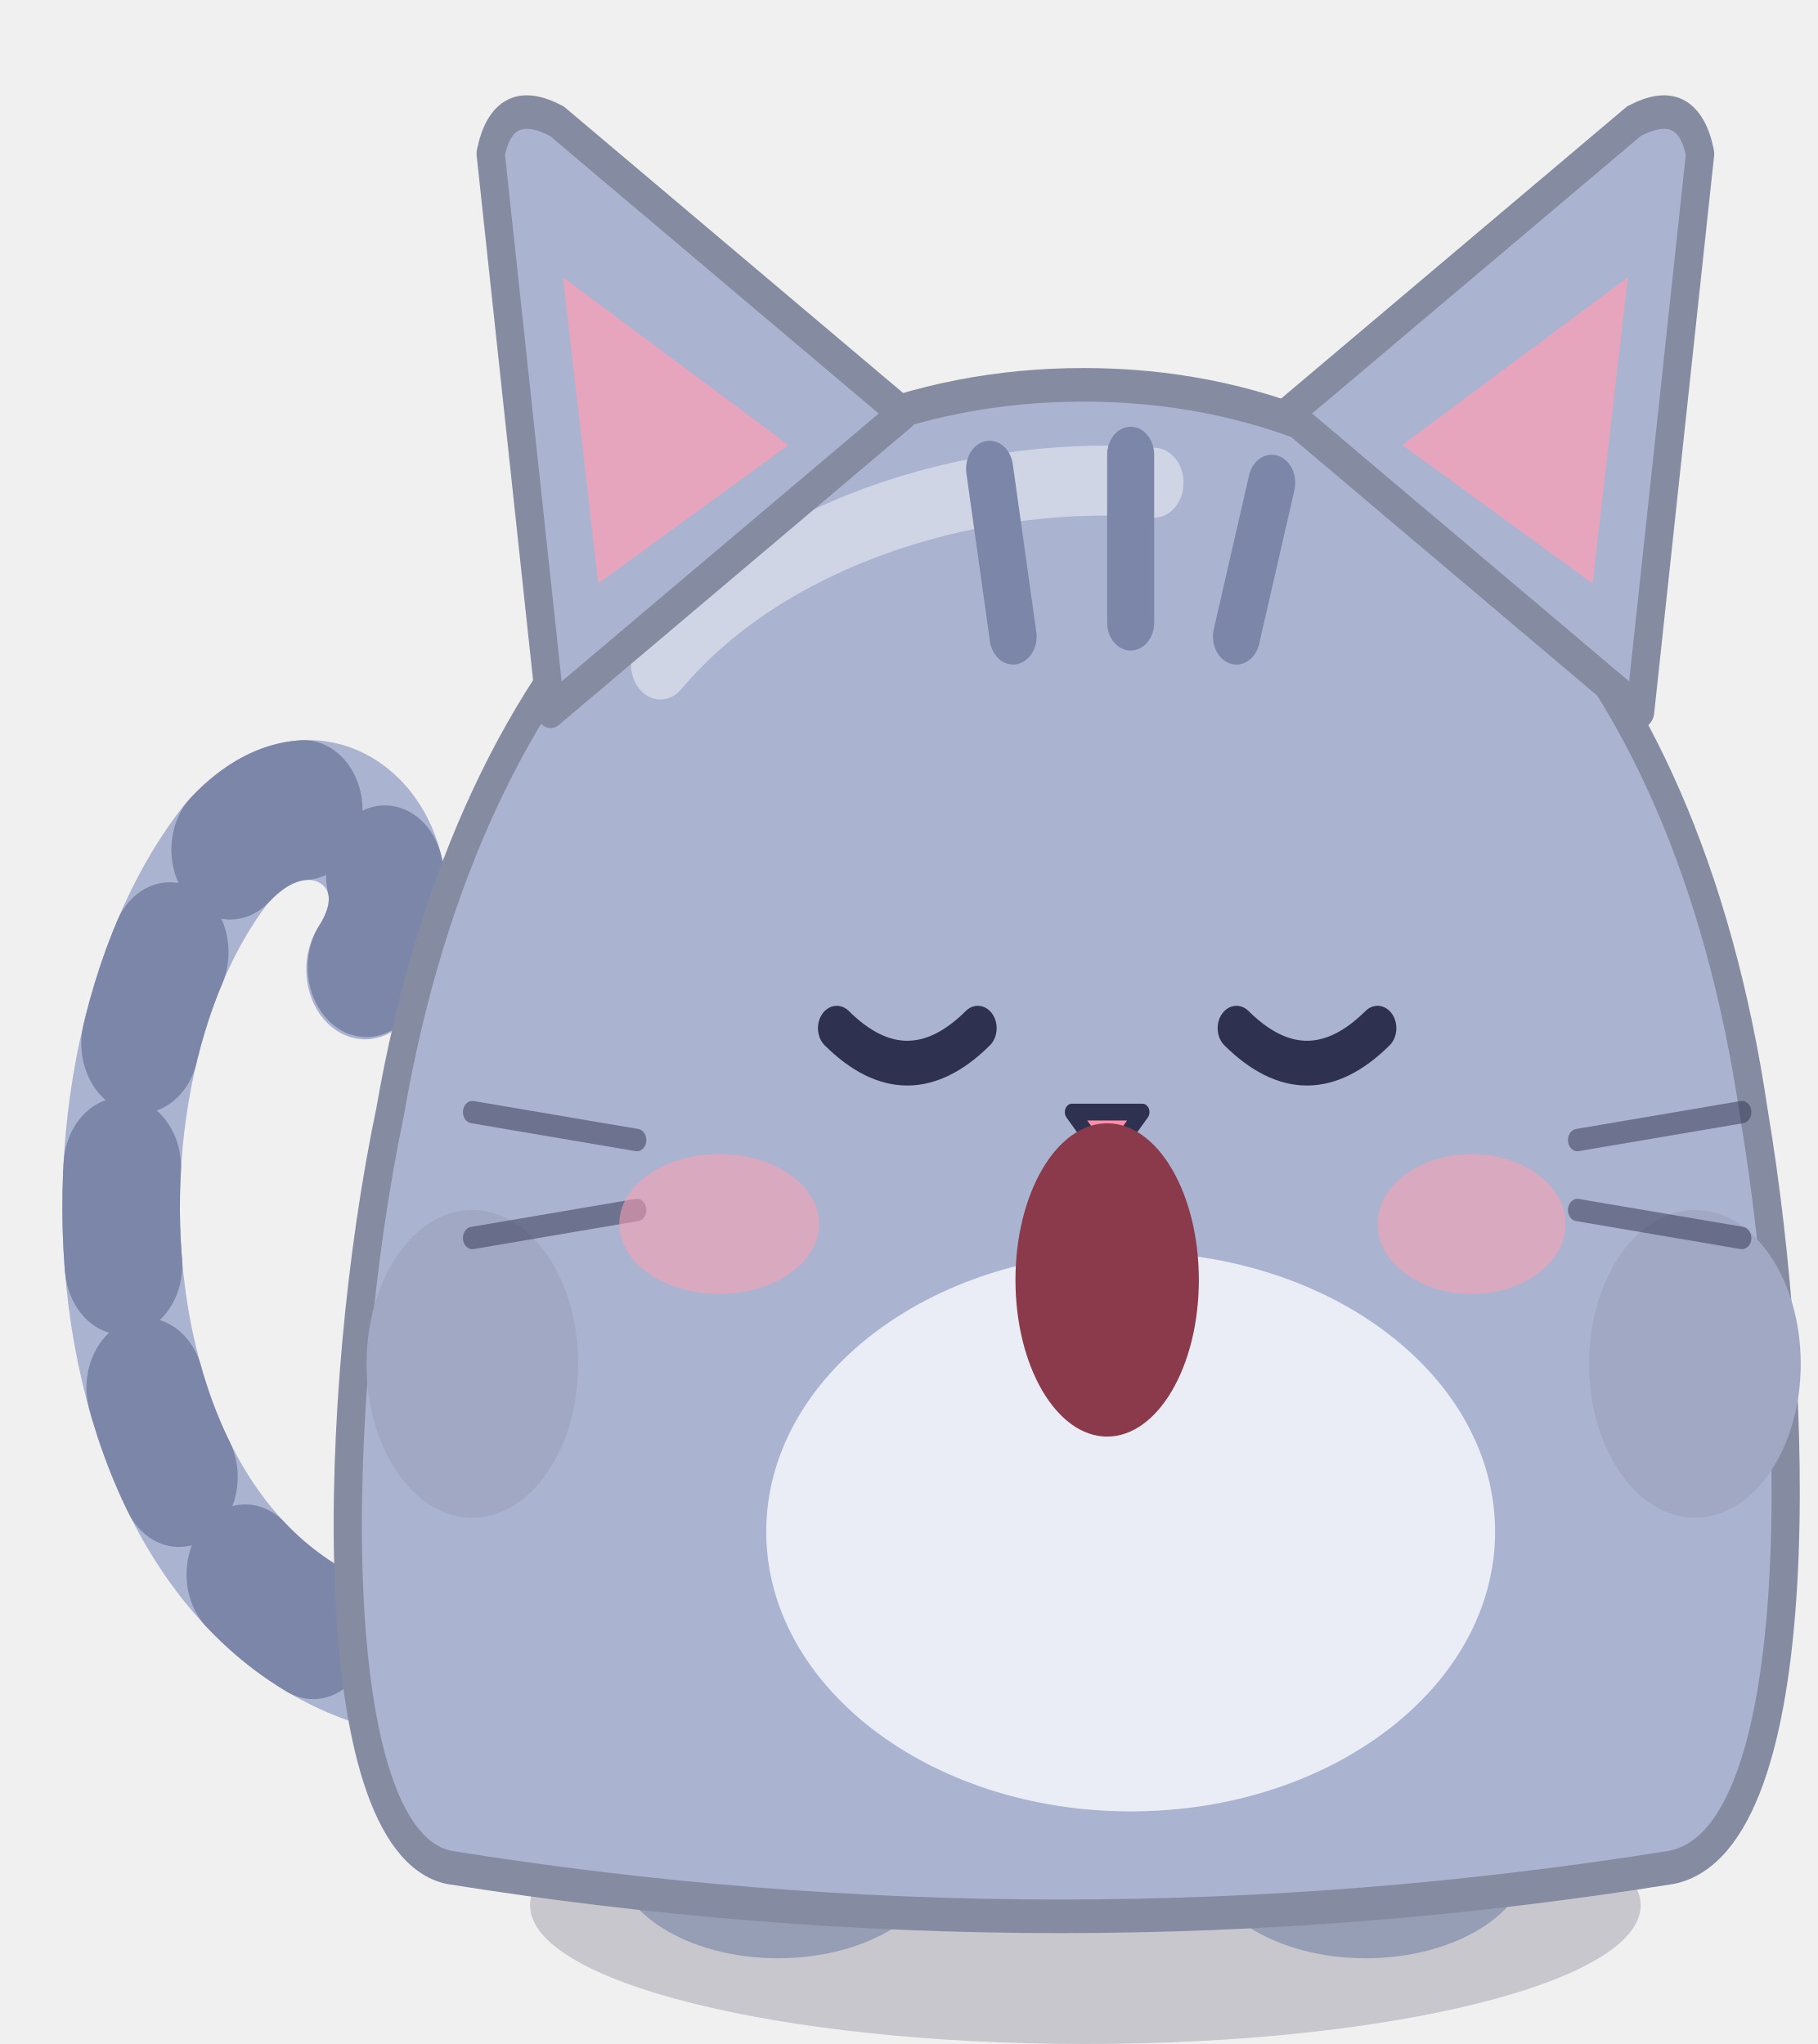
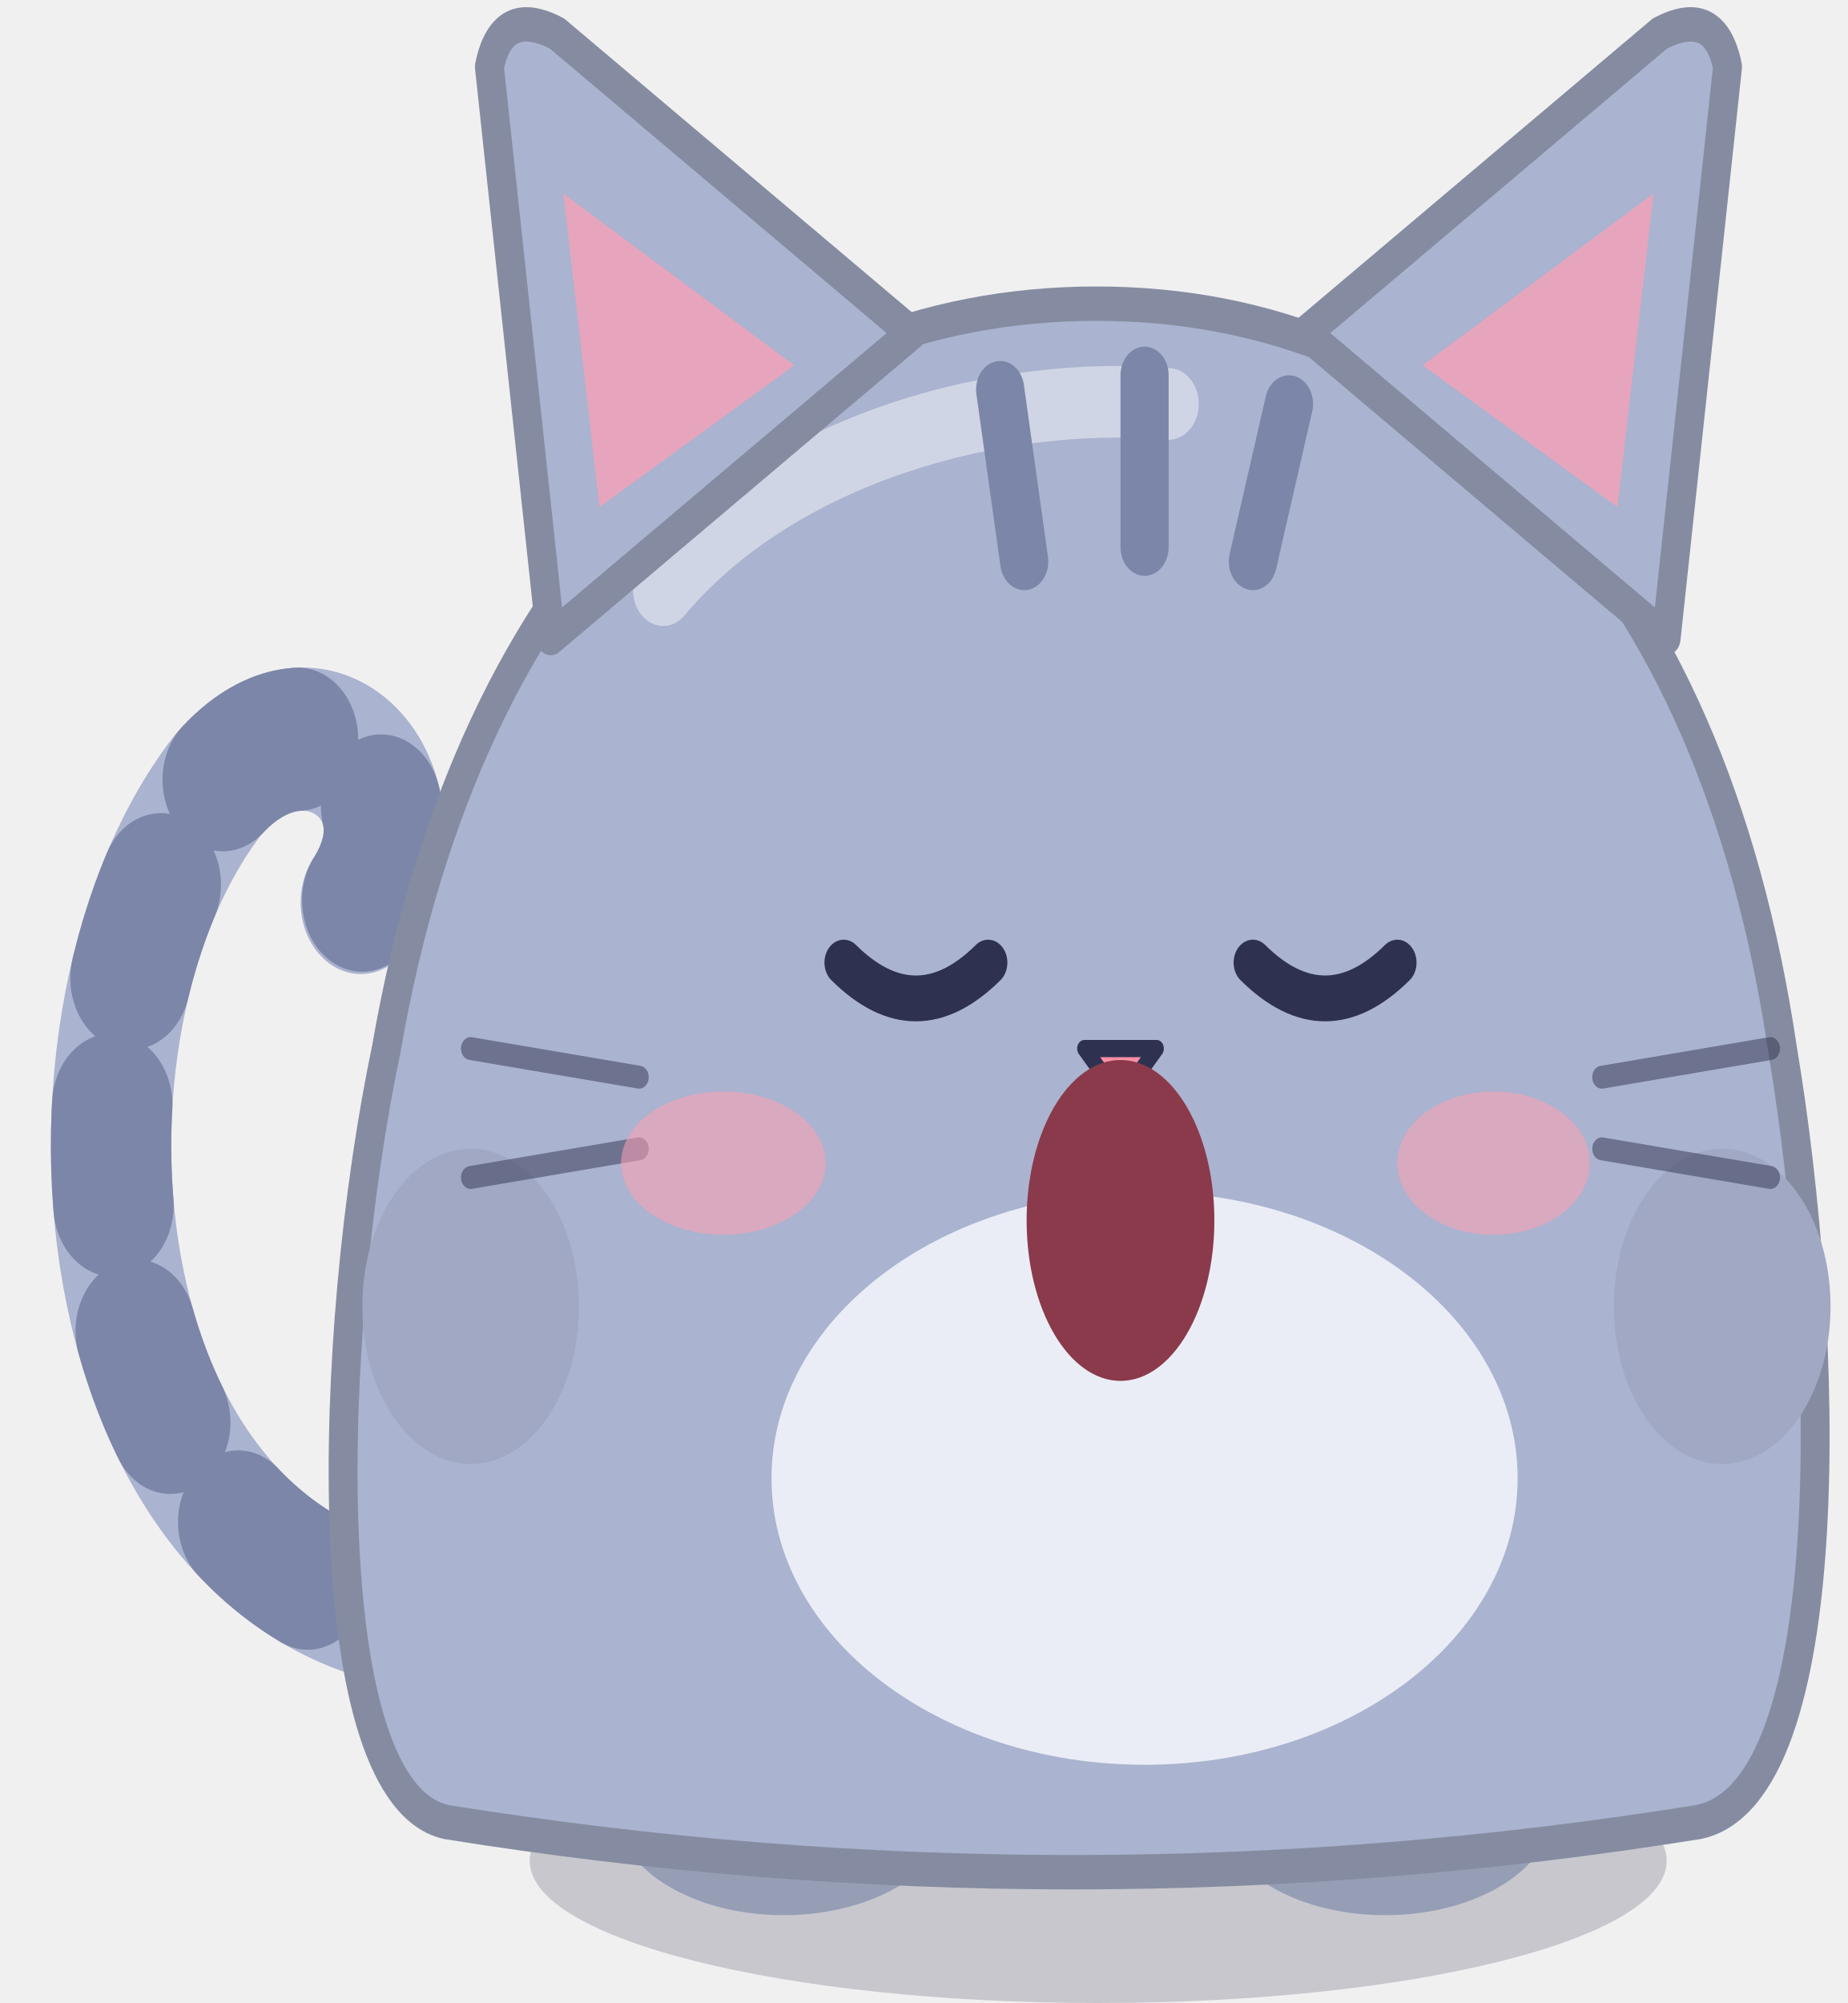
- <svg xmlns="http://www.w3.org/2000/svg" viewBox="-84 -148 144 162" width="144" height="162">
+ <svg xmlns="http://www.w3.org/2000/svg" viewBox="-83 -141 143 155" width="143" height="155">
  <ellipse id="shadow" rx="44" ry="11" cx="2" cy="3" fill="#2a2140" opacity="0.2" />
  <g id="turn">
    <g id="act" transform="matrix(0.931473 0 0 1.1085 0 0)">
      <g id="hop">
        <g id="posture">
          <g transform="translate(-48 -14)">
            <g id="tail" transform="matrix(0.999848 0.017452 -0.017452 0.999848 0 0)">
              <path id="tail-base" d="M 0 0 C -34 2 -40 -40 -24 -58 C -16 -66 -6 -58 -12 -50" fill="none" stroke="#aab3cf" stroke-width="10" stroke-linecap="round" />
              <path id="tail-stripe" d="M 0 0 C -34 2 -40 -40 -24 -58 C -16 -66 -6 -58 -12 -50" fill="none" stroke="#7c86a8" stroke-width="10" stroke-linecap="round" stroke-dasharray="7, 9" />
            </g>
          </g>
          <g id="feet">
            <ellipse id="foot-left" rx="14" ry="7.5" cx="-24" cy="-1" fill="#969eb6" />
            <ellipse id="foot-right" rx="14" ry="7.5" cx="26" cy="-1" fill="#969eb6" />
          </g>
          <g id="breath">
            <path id="body" d="M -52 0 C -63 -2 -62 -34 -57 -54 C -50 -88 -27 -106 2 -106 C 31 -106 53 -88 59 -54 C 63 -34 64 -2 52 0 Q 0 7 -52 0 Z" fill="#aab3cf" stroke="#858ca1" stroke-width="2.4" />
            <path id="body-shine" d="M -34 -86 C -24 -96 -6 -100 8 -99" fill="none" stroke="#ffffff" stroke-width="5" stroke-linecap="round" opacity="0.45" />
            <ellipse id="belly" rx="31" ry="20" cx="6" cy="-24" fill="#f1f3fb" opacity="0.9" />
            <g id="paws">
              <g transform="translate(-50 -36)">
                <ellipse id="paw-left" rx="9" ry="11" cx="0" cy="0" fill="#a0a8c3" />
              </g>
              <g transform="translate(54 -36)">
                <ellipse id="paw-right" rx="9" ry="11" cx="0" cy="0" fill="#a0a8c3" />
              </g>
            </g>
            <g id="ears">
              <g transform="translate(-30 -96)">
                <g id="ear-left" transform="matrix(0.97437 -0.224951 0.224951 0.97437 0 0)">
                  <path d="M -16 10 L -12 -30 Q -10 -34 -6 -31 L 18 -4 Z" fill="#aab3cf" stroke="#858ca1" stroke-width="2.4" stroke-linejoin="round" />
                  <path id="ear-left-inner" d="M -10 2 L -8 -20 L 8 -4 Z" fill="#ffa0b4" opacity="0.7" />
                </g>
              </g>
              <g transform="translate(36 -96)">
                <g id="ear-right" transform="matrix(0.97437 0.224951 -0.224951 0.97437 0 0)">
                  <path d="M 16 10 L 12 -30 Q 10 -34 6 -31 L -18 -4 Z" fill="#aab3cf" stroke="#858ca1" stroke-width="2.4" stroke-linejoin="round" />
                  <path id="ear-right-inner" d="M 10 2 L 8 -20 L -8 -4 Z" fill="#ffa0b4" opacity="0.7" />
                </g>
              </g>
            </g>
            <g id="face">
              <g id="markings">
                <path id="stripe-1" d="M -6 -100 L -4 -88" fill="#000000" stroke="#7c86a8" stroke-width="4" stroke-linecap="round" />
                <path id="stripe-2" d="M 6 -101 L 6 -89" fill="#000000" stroke="#7c86a8" stroke-width="4" stroke-linecap="round" />
                <path id="stripe-3" d="M 18 -99 L 15 -88" fill="#000000" stroke="#7c86a8" stroke-width="4" stroke-linecap="round" />
                <g id="whiskers" opacity="0.5">
                  <path id="whisker-left-1" d="M -36 -52 L -50 -54" fill="#000000" stroke="#2f3150" stroke-width="1.6" stroke-linecap="round" />
                  <path id="whisker-left-2" d="M -36 -47 L -50 -45" fill="#000000" stroke="#2f3150" stroke-width="1.6" stroke-linecap="round" />
                  <path id="whisker-right-1" d="M 44 -52 L 58 -54" fill="#000000" stroke="#2f3150" stroke-width="1.6" stroke-linecap="round" />
                  <path id="whisker-right-2" d="M 44 -47 L 58 -45" fill="#000000" stroke="#2f3150" stroke-width="1.6" stroke-linecap="round" />
                </g>
              </g>
              <g id="eyes">
                <path id="eye-left" d="M -19 -60 Q -13 -55 -7 -60" fill="none" stroke="#2f3150" stroke-width="3.2" stroke-linecap="round" />
                <path id="eye-right" d="M 15 -60 Q 21 -55 27 -60" fill="none" stroke="#2f3150" stroke-width="3.2" stroke-linecap="round" />
              </g>
              <path id="nose" d="M 1 -54 L 7 -54 L 4 -50.5 Z" fill="#ff8fa6" stroke="#2f3150" stroke-width="1.2" stroke-linejoin="round" />
              <g id="mouth" transform="translate(4 -42)">
                <ellipse transform="matrix(1.3 0 0 1.4 0 0)" rx="6" ry="8" cx="0" cy="0" fill="#8a3a4a" />
              </g>
              <ellipse id="cheek-left" rx="8.5" ry="5" cx="-29" cy="-46" fill="#ffa0b4" opacity="0.55" />
              <ellipse id="cheek-right" rx="8" ry="5" cx="35" cy="-46" fill="#ffa0b4" opacity="0.55" />
            </g>
          </g>
        </g>
      </g>
    </g>
  </g>
</svg>
